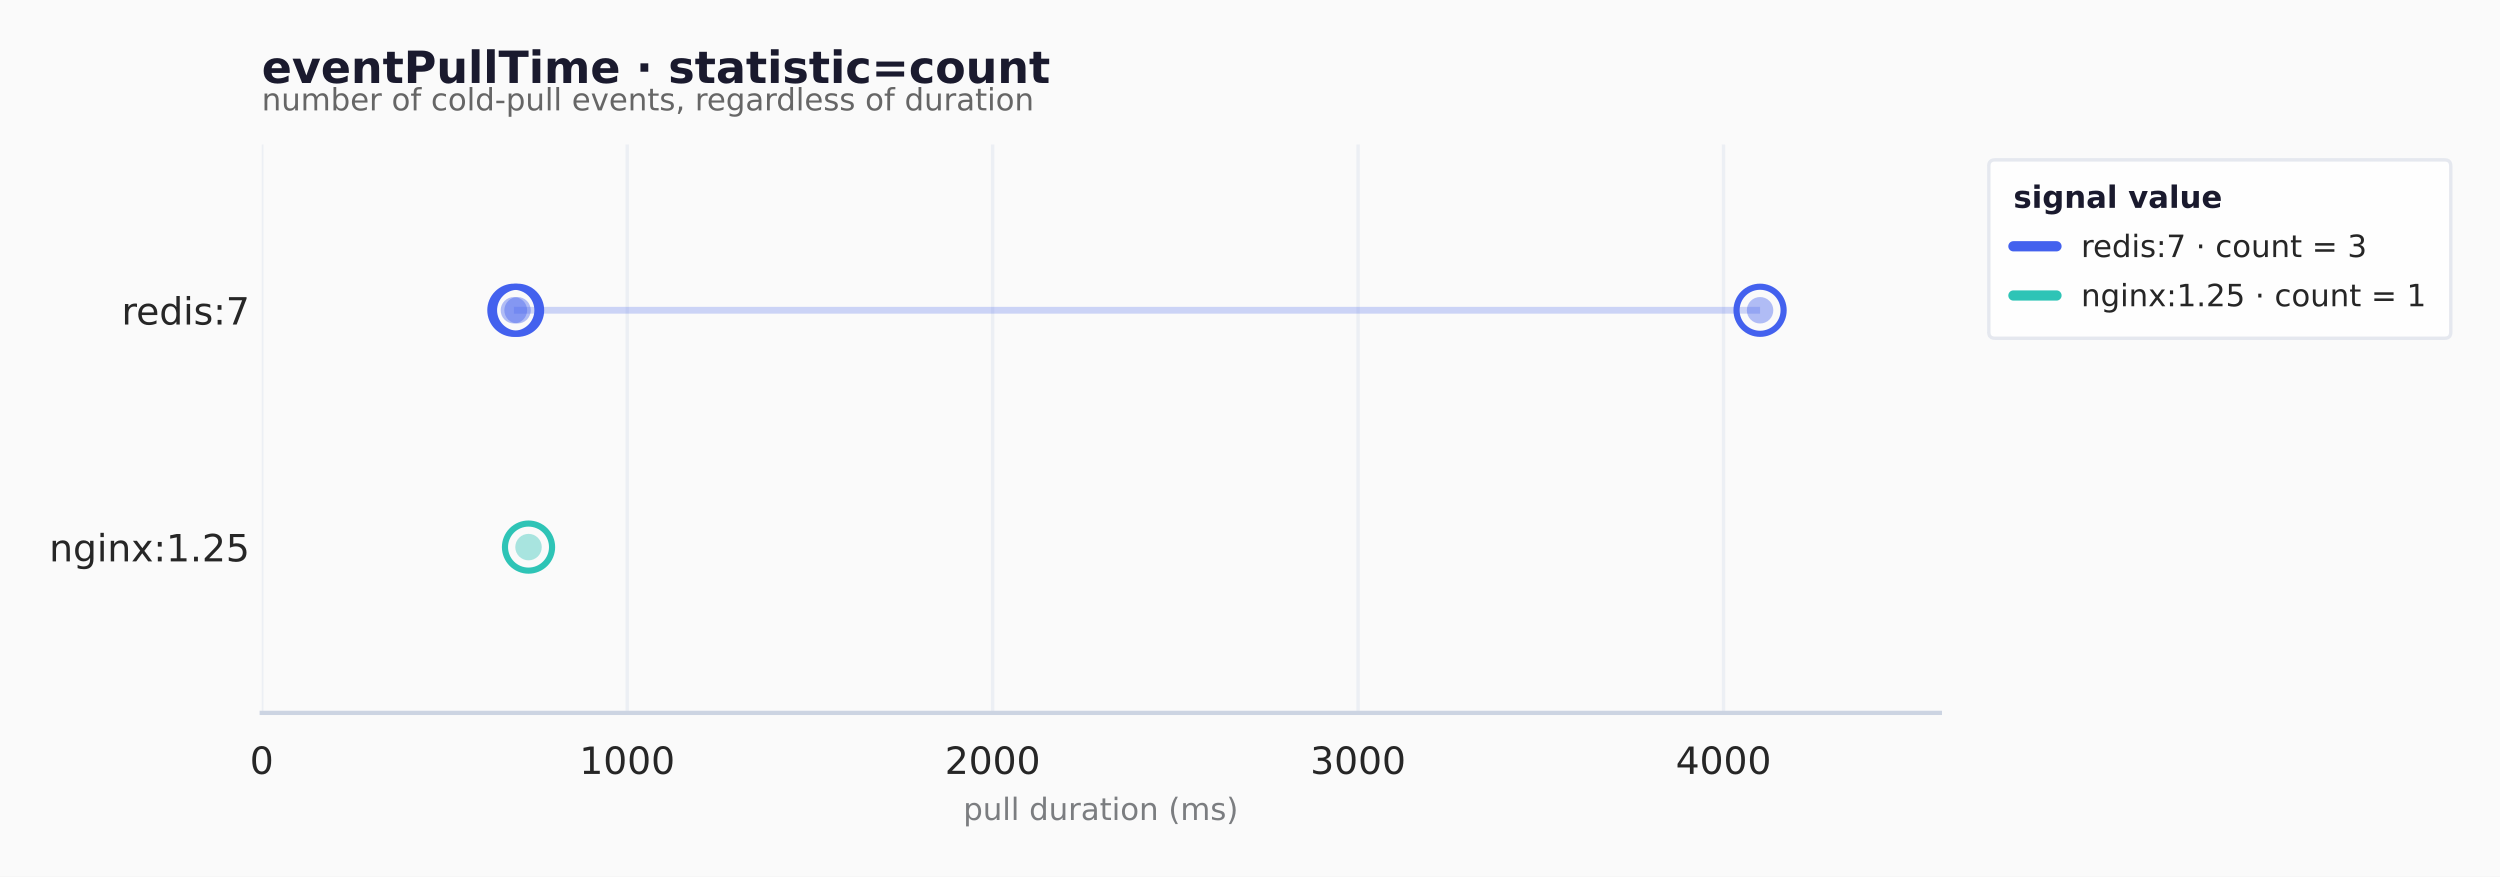
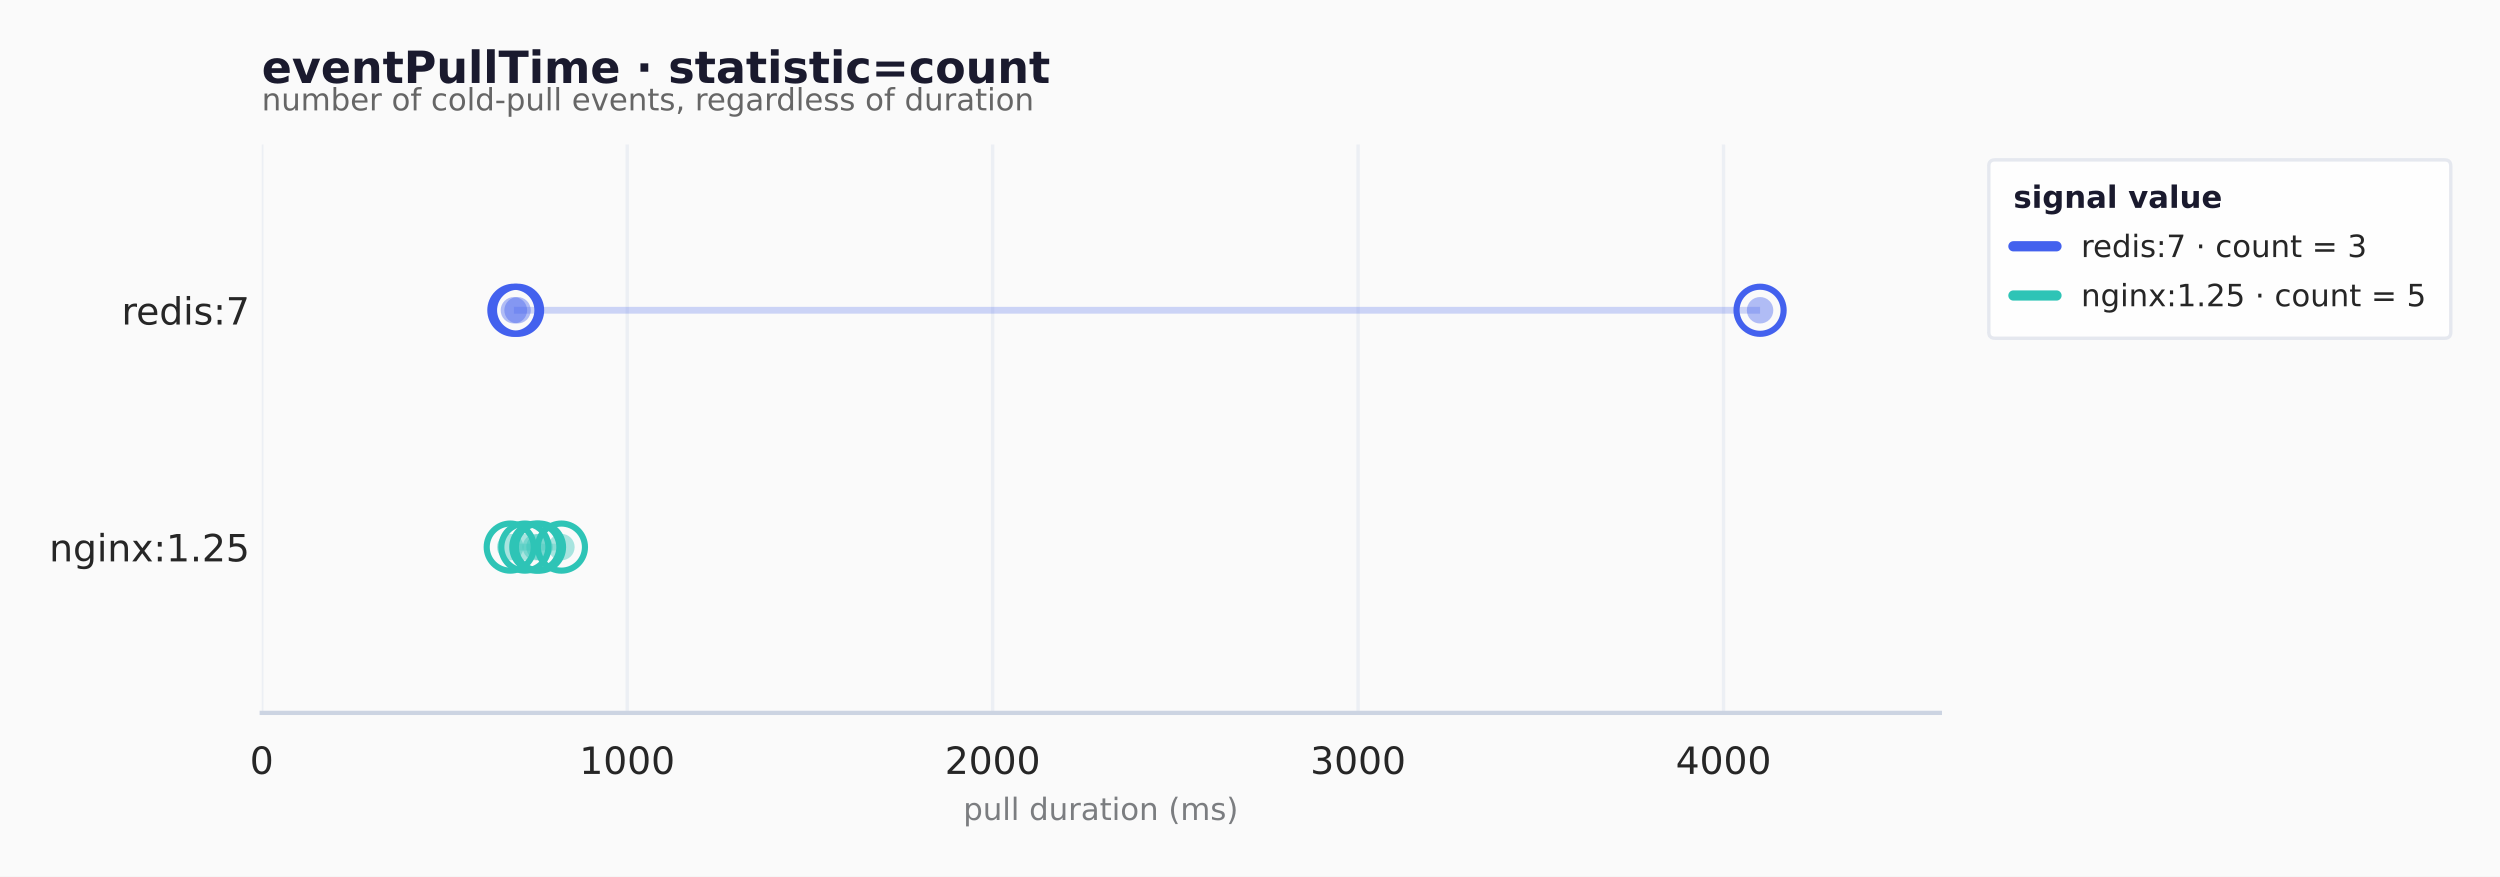
<svg xmlns="http://www.w3.org/2000/svg" xmlns:xlink="http://www.w3.org/1999/xlink" width="731.531pt" height="256.499pt" viewBox="0 0 731.531 256.499" version="1.1">
  <defs>
    <style type="text/css">*{stroke-linejoin: round; stroke-linecap: butt}</style>
  </defs>
  <g id="figure_1">
    <g id="patch_1">
      <path d="M 0 256.499  L 731.531 256.499  L 731.531 0  L 0 0  z " style="fill: #fafafa" />
    </g>
    <g id="axes_1">
      <g id="patch_2">
        <path d="M 76.59 208.598  L 567.63 208.598  L 567.63 42.278  L 76.59 42.278  z " style="fill: #fafafa" />
      </g>
      <g id="matplotlib.axis_1">
        <g id="xtick_1">
          <g id="line2d_1">
-             <path d="M 76.59 208.598  L 76.59 42.278  " clip-path="url(#pb38431680f)" style="fill: none; stroke: #eceff4; stroke-linecap: round" />
+             <path d="M 76.59 208.598  L 76.59 42.278  " clip-path="url(#pc11b0ccd1b)" style="fill: none; stroke: #eceff4; stroke-linecap: round" />
          </g>
          <g id="text_1">
            <g style="fill: #262626" transform="translate(73.09078 226.4554) scale(0.11 -0.11)">
              <defs>
                <path id="DejaVuSans-13" d="M 2034 4250  Q 1547 4250 1301 3770  Q 1056 3291 1056 2328  Q 1056 1369 1301 889  Q 1547 409 2034 409  Q 2525 409 2770 889  Q 3016 1369 3016 2328  Q 3016 3291 2770 3770  Q 2525 4250 2034 4250  z M 2034 4750  Q 2819 4750 3233 4129  Q 3647 3509 3647 2328  Q 3647 1150 3233 529  Q 2819 -91 2034 -91  Q 1250 -91 836 529  Q 422 1150 422 2328  Q 422 3509 836 4129  Q 1250 4750 2034 4750  z " transform="scale(0.015625)" />
              </defs>
              <use xlink:href="#DejaVuSans-13" />
            </g>
          </g>
        </g>
        <g id="xtick_2">
          <g id="line2d_2">
-             <path d="M 183.524 208.598  L 183.524 42.278  " clip-path="url(#pb38431680f)" style="fill: none; stroke: #eceff4; stroke-linecap: round" />
+             <path d="M 183.524 208.598  L 183.524 42.278  " clip-path="url(#pc11b0ccd1b)" style="fill: none; stroke: #eceff4; stroke-linecap: round" />
          </g>
          <g id="text_2">
            <g style="fill: #262626" transform="translate(169.5265 226.4554) scale(0.11 -0.11)">
              <defs>
                <path id="DejaVuSans-14" d="M 794 531  L 1825 531  L 1825 4091  L 703 3866  L 703 4441  L 1819 4666  L 2450 4666  L 2450 531  L 3481 531  L 3481 0  L 794 0  L 794 531  z " transform="scale(0.015625)" />
              </defs>
              <use xlink:href="#DejaVuSans-14" />
              <use xlink:href="#DejaVuSans-13" transform="translate(63.625 0)" />
              <use xlink:href="#DejaVuSans-13" transform="translate(127.25 0)" />
              <use xlink:href="#DejaVuSans-13" transform="translate(190.875 0)" />
            </g>
          </g>
        </g>
        <g id="xtick_3">
          <g id="line2d_3">
-             <path d="M 290.458 208.598  L 290.458 42.278  " clip-path="url(#pb38431680f)" style="fill: none; stroke: #eceff4; stroke-linecap: round" />
+             <path d="M 290.458 208.598  L 290.458 42.278  " clip-path="url(#pc11b0ccd1b)" style="fill: none; stroke: #eceff4; stroke-linecap: round" />
          </g>
          <g id="text_3">
            <g style="fill: #262626" transform="translate(276.4603 226.4554) scale(0.11 -0.11)">
              <defs>
                <path id="DejaVuSans-15" d="M 1228 531  L 3431 531  L 3431 0  L 469 0  L 469 531  Q 828 903 1448 1529  Q 2069 2156 2228 2338  Q 2531 2678 2651 2914  Q 2772 3150 2772 3378  Q 2772 3750 2511 3984  Q 2250 4219 1831 4219  Q 1534 4219 1204 4116  Q 875 4013 500 3803  L 500 4441  Q 881 4594 1212 4672  Q 1544 4750 1819 4750  Q 2544 4750 2975 4387  Q 3406 4025 3406 3419  Q 3406 3131 3298 2873  Q 3191 2616 2906 2266  Q 2828 2175 2409 1742  Q 1991 1309 1228 531  z " transform="scale(0.015625)" />
              </defs>
              <use xlink:href="#DejaVuSans-15" />
              <use xlink:href="#DejaVuSans-13" transform="translate(63.625 0)" />
              <use xlink:href="#DejaVuSans-13" transform="translate(127.25 0)" />
              <use xlink:href="#DejaVuSans-13" transform="translate(190.875 0)" />
            </g>
          </g>
        </g>
        <g id="xtick_4">
          <g id="line2d_4">
-             <path d="M 397.392 208.598  L 397.392 42.278  " clip-path="url(#pb38431680f)" style="fill: none; stroke: #eceff4; stroke-linecap: round" />
+             <path d="M 397.392 208.598  L 397.392 42.278  " clip-path="url(#pc11b0ccd1b)" style="fill: none; stroke: #eceff4; stroke-linecap: round" />
          </g>
          <g id="text_4">
            <g style="fill: #262626" transform="translate(383.394 226.4554) scale(0.11 -0.11)">
              <defs>
                <path id="DejaVuSans-16" d="M 2597 2516  Q 3050 2419 3304 2112  Q 3559 1806 3559 1356  Q 3559 666 3084 287  Q 2609 -91 1734 -91  Q 1441 -91 1130 -33  Q 819 25 488 141  L 488 750  Q 750 597 1062 519  Q 1375 441 1716 441  Q 2309 441 2620 675  Q 2931 909 2931 1356  Q 2931 1769 2642 2001  Q 2353 2234 1838 2234  L 1294 2234  L 1294 2753  L 1863 2753  Q 2328 2753 2575 2939  Q 2822 3125 2822 3475  Q 2822 3834 2567 4026  Q 2313 4219 1838 4219  Q 1578 4219 1281 4162  Q 984 4106 628 3988  L 628 4550  Q 988 4650 1302 4700  Q 1616 4750 1894 4750  Q 2613 4750 3031 4423  Q 3450 4097 3450 3541  Q 3450 3153 3228 2886  Q 3006 2619 2597 2516  z " transform="scale(0.015625)" />
              </defs>
              <use xlink:href="#DejaVuSans-16" />
              <use xlink:href="#DejaVuSans-13" transform="translate(63.625 0)" />
              <use xlink:href="#DejaVuSans-13" transform="translate(127.25 0)" />
              <use xlink:href="#DejaVuSans-13" transform="translate(190.875 0)" />
            </g>
          </g>
        </g>
        <g id="xtick_5">
          <g id="line2d_5">
-             <path d="M 504.325 208.598  L 504.325 42.278  " clip-path="url(#pb38431680f)" style="fill: none; stroke: #eceff4; stroke-linecap: round" />
+             <path d="M 504.325 208.598  L 504.325 42.278  " clip-path="url(#pc11b0ccd1b)" style="fill: none; stroke: #eceff4; stroke-linecap: round" />
          </g>
          <g id="text_5">
            <g style="fill: #262626" transform="translate(490.3278 226.4554) scale(0.11 -0.11)">
              <defs>
                <path id="DejaVuSans-17" d="M 2419 4116  L 825 1625  L 2419 1625  L 2419 4116  z M 2253 4666  L 3047 4666  L 3047 1625  L 3713 1625  L 3713 1100  L 3047 1100  L 3047 0  L 2419 0  L 2419 1100  L 313 1100  L 313 1709  L 2253 4666  z " transform="scale(0.015625)" />
              </defs>
              <use xlink:href="#DejaVuSans-17" />
              <use xlink:href="#DejaVuSans-13" transform="translate(63.625 0)" />
              <use xlink:href="#DejaVuSans-13" transform="translate(127.25 0)" />
              <use xlink:href="#DejaVuSans-13" transform="translate(190.875 0)" />
            </g>
          </g>
        </g>
        <g id="text_6">
          <g style="fill: #7b7d80" transform="translate(281.8661 239.9366) scale(0.09 -0.09)">
            <defs>
              <path id="DejaVuSans-53" d="M 1159 525  L 1159 -1331  L 581 -1331  L 581 3500  L 1159 3500  L 1159 2969  Q 1341 3281 1617 3432  Q 1894 3584 2278 3584  Q 2916 3584 3314 3078  Q 3713 2572 3713 1747  Q 3713 922 3314 415  Q 2916 -91 2278 -91  Q 1894 -91 1617 61  Q 1341 213 1159 525  z M 3116 1747  Q 3116 2381 2855 2742  Q 2594 3103 2138 3103  Q 1681 3103 1420 2742  Q 1159 2381 1159 1747  Q 1159 1113 1420 752  Q 1681 391 2138 391  Q 2594 391 2855 752  Q 3116 1113 3116 1747  z " transform="scale(0.015625)" />
              <path id="DejaVuSans-58" d="M 544 1381  L 544 3500  L 1119 3500  L 1119 1403  Q 1119 906 1312 657  Q 1506 409 1894 409  Q 2359 409 2629 706  Q 2900 1003 2900 1516  L 2900 3500  L 3475 3500  L 3475 0  L 2900 0  L 2900 538  Q 2691 219 2414 64  Q 2138 -91 1772 -91  Q 1169 -91 856 284  Q 544 659 544 1381  z M 1991 3584  L 1991 3584  z " transform="scale(0.015625)" />
              <path id="DejaVuSans-4f" d="M 603 4863  L 1178 4863  L 1178 0  L 603 0  L 603 4863  z " transform="scale(0.015625)" />
              <path id="DejaVuSans-3" transform="scale(0.015625)" />
              <path id="DejaVuSans-47" d="M 2906 2969  L 2906 4863  L 3481 4863  L 3481 0  L 2906 0  L 2906 525  Q 2725 213 2448 61  Q 2172 -91 1784 -91  Q 1150 -91 751 415  Q 353 922 353 1747  Q 353 2572 751 3078  Q 1150 3584 1784 3584  Q 2172 3584 2448 3432  Q 2725 3281 2906 2969  z M 947 1747  Q 947 1113 1208 752  Q 1469 391 1925 391  Q 2381 391 2643 752  Q 2906 1113 2906 1747  Q 2906 2381 2643 2742  Q 2381 3103 1925 3103  Q 1469 3103 1208 2742  Q 947 2381 947 1747  z " transform="scale(0.015625)" />
              <path id="DejaVuSans-55" d="M 2631 2963  Q 2534 3019 2420 3045  Q 2306 3072 2169 3072  Q 1681 3072 1420 2755  Q 1159 2438 1159 1844  L 1159 0  L 581 0  L 581 3500  L 1159 3500  L 1159 2956  Q 1341 3275 1631 3429  Q 1922 3584 2338 3584  Q 2397 3584 2469 3576  Q 2541 3569 2628 3553  L 2631 2963  z " transform="scale(0.015625)" />
              <path id="DejaVuSans-44" d="M 2194 1759  Q 1497 1759 1228 1600  Q 959 1441 959 1056  Q 959 750 1161 570  Q 1363 391 1709 391  Q 2188 391 2477 730  Q 2766 1069 2766 1631  L 2766 1759  L 2194 1759  z M 3341 1997  L 3341 0  L 2766 0  L 2766 531  Q 2569 213 2275 61  Q 1981 -91 1556 -91  Q 1019 -91 701 211  Q 384 513 384 1019  Q 384 1609 779 1909  Q 1175 2209 1959 2209  L 2766 2209  L 2766 2266  Q 2766 2663 2505 2880  Q 2244 3097 1772 3097  Q 1472 3097 1187 3025  Q 903 2953 641 2809  L 641 3341  Q 956 3463 1253 3523  Q 1550 3584 1831 3584  Q 2591 3584 2966 3190  Q 3341 2797 3341 1997  z " transform="scale(0.015625)" />
              <path id="DejaVuSans-57" d="M 1172 4494  L 1172 3500  L 2356 3500  L 2356 3053  L 1172 3053  L 1172 1153  Q 1172 725 1289 603  Q 1406 481 1766 481  L 2356 481  L 2356 0  L 1766 0  Q 1100 0 847 248  Q 594 497 594 1153  L 594 3053  L 172 3053  L 172 3500  L 594 3500  L 594 4494  L 1172 4494  z " transform="scale(0.015625)" />
              <path id="DejaVuSans-4c" d="M 603 3500  L 1178 3500  L 1178 0  L 603 0  L 603 3500  z M 603 4863  L 1178 4863  L 1178 4134  L 603 4134  L 603 4863  z " transform="scale(0.015625)" />
              <path id="DejaVuSans-52" d="M 1959 3097  Q 1497 3097 1228 2736  Q 959 2375 959 1747  Q 959 1119 1226 758  Q 1494 397 1959 397  Q 2419 397 2687 759  Q 2956 1122 2956 1747  Q 2956 2369 2687 2733  Q 2419 3097 1959 3097  z M 1959 3584  Q 2709 3584 3137 3096  Q 3566 2609 3566 1747  Q 3566 888 3137 398  Q 2709 -91 1959 -91  Q 1206 -91 779 398  Q 353 888 353 1747  Q 353 2609 779 3096  Q 1206 3584 1959 3584  z " transform="scale(0.015625)" />
              <path id="DejaVuSans-51" d="M 3513 2113  L 3513 0  L 2938 0  L 2938 2094  Q 2938 2591 2744 2837  Q 2550 3084 2163 3084  Q 1697 3084 1428 2787  Q 1159 2491 1159 1978  L 1159 0  L 581 0  L 581 3500  L 1159 3500  L 1159 2956  Q 1366 3272 1645 3428  Q 1925 3584 2291 3584  Q 2894 3584 3203 3211  Q 3513 2838 3513 2113  z " transform="scale(0.015625)" />
              <path id="DejaVuSans-b" d="M 1984 4856  Q 1566 4138 1362 3434  Q 1159 2731 1159 2009  Q 1159 1288 1364 580  Q 1569 -128 1984 -844  L 1484 -844  Q 1016 -109 783 600  Q 550 1309 550 2009  Q 550 2706 781 3412  Q 1013 4119 1484 4856  L 1984 4856  z " transform="scale(0.015625)" />
              <path id="DejaVuSans-50" d="M 3328 2828  Q 3544 3216 3844 3400  Q 4144 3584 4550 3584  Q 5097 3584 5394 3201  Q 5691 2819 5691 2113  L 5691 0  L 5113 0  L 5113 2094  Q 5113 2597 4934 2840  Q 4756 3084 4391 3084  Q 3944 3084 3684 2787  Q 3425 2491 3425 1978  L 3425 0  L 2847 0  L 2847 2094  Q 2847 2600 2669 2842  Q 2491 3084 2119 3084  Q 1678 3084 1418 2786  Q 1159 2488 1159 1978  L 1159 0  L 581 0  L 581 3500  L 1159 3500  L 1159 2956  Q 1356 3278 1631 3431  Q 1906 3584 2284 3584  Q 2666 3584 2933 3390  Q 3200 3197 3328 2828  z " transform="scale(0.015625)" />
              <path id="DejaVuSans-56" d="M 2834 3397  L 2834 2853  Q 2591 2978 2328 3040  Q 2066 3103 1784 3103  Q 1356 3103 1142 2972  Q 928 2841 928 2578  Q 928 2378 1081 2264  Q 1234 2150 1697 2047  L 1894 2003  Q 2506 1872 2764 1633  Q 3022 1394 3022 966  Q 3022 478 2636 193  Q 2250 -91 1575 -91  Q 1294 -91 989 -36  Q 684 19 347 128  L 347 722  Q 666 556 975 473  Q 1284 391 1588 391  Q 1994 391 2212 530  Q 2431 669 2431 922  Q 2431 1156 2273 1281  Q 2116 1406 1581 1522  L 1381 1569  Q 847 1681 609 1914  Q 372 2147 372 2553  Q 372 3047 722 3315  Q 1072 3584 1716 3584  Q 2034 3584 2315 3537  Q 2597 3491 2834 3397  z " transform="scale(0.015625)" />
              <path id="DejaVuSans-c" d="M 513 4856  L 1013 4856  Q 1481 4119 1714 3412  Q 1947 2706 1947 2009  Q 1947 1309 1714 600  Q 1481 -109 1013 -844  L 513 -844  Q 928 -128 1133 580  Q 1338 1288 1338 2009  Q 1338 2731 1133 3434  Q 928 4138 513 4856  z " transform="scale(0.015625)" />
            </defs>
            <use xlink:href="#DejaVuSans-53" />
            <use xlink:href="#DejaVuSans-58" transform="translate(63.48438 0)" />
            <use xlink:href="#DejaVuSans-4f" transform="translate(126.8594 0)" />
            <use xlink:href="#DejaVuSans-4f" transform="translate(154.6406 0)" />
            <use xlink:href="#DejaVuSans-3" transform="translate(182.4219 0)" />
            <use xlink:href="#DejaVuSans-47" transform="translate(214.2031 0)" />
            <use xlink:href="#DejaVuSans-58" transform="translate(277.6875 0)" />
            <use xlink:href="#DejaVuSans-55" transform="translate(341.0625 0)" />
            <use xlink:href="#DejaVuSans-44" transform="translate(382.1719 0)" />
            <use xlink:href="#DejaVuSans-57" transform="translate(443.4531 0)" />
            <use xlink:href="#DejaVuSans-4c" transform="translate(482.6562 0)" />
            <use xlink:href="#DejaVuSans-52" transform="translate(510.4375 0)" />
            <use xlink:href="#DejaVuSans-51" transform="translate(571.625 0)" />
            <use xlink:href="#DejaVuSans-3" transform="translate(635 0)" />
            <use xlink:href="#DejaVuSans-b" transform="translate(666.7812 0)" />
            <use xlink:href="#DejaVuSans-50" transform="translate(705.7969 0)" />
            <use xlink:href="#DejaVuSans-56" transform="translate(803.2031 0)" />
            <use xlink:href="#DejaVuSans-c" transform="translate(855.2969 0)" />
          </g>
        </g>
      </g>
      <g id="matplotlib.axis_2">
        <g id="ytick_1">
          <g id="text_7">
            <g style="fill: #262626" transform="translate(35.56813 94.96711) scale(0.11 -0.11)">
              <defs>
                <path id="DejaVuSans-48" d="M 3597 1894  L 3597 1613  L 953 1613  Q 991 1019 1311 708  Q 1631 397 2203 397  Q 2534 397 2845 478  Q 3156 559 3463 722  L 3463 178  Q 3153 47 2828 -22  Q 2503 -91 2169 -91  Q 1331 -91 842 396  Q 353 884 353 1716  Q 353 2575 817 3079  Q 1281 3584 2069 3584  Q 2775 3584 3186 3129  Q 3597 2675 3597 1894  z M 3022 2063  Q 3016 2534 2758 2815  Q 2500 3097 2075 3097  Q 1594 3097 1305 2825  Q 1016 2553 972 2059  L 3022 2063  z " transform="scale(0.015625)" />
                <path id="DejaVuSans-1d" d="M 750 794  L 1409 794  L 1409 0  L 750 0  L 750 794  z M 750 3309  L 1409 3309  L 1409 2516  L 750 2516  L 750 3309  z " transform="scale(0.015625)" />
                <path id="DejaVuSans-1a" d="M 525 4666  L 3525 4666  L 3525 4397  L 1831 0  L 1172 0  L 2766 4134  L 525 4134  L 525 4666  z " transform="scale(0.015625)" />
              </defs>
              <use xlink:href="#DejaVuSans-55" />
              <use xlink:href="#DejaVuSans-48" transform="translate(38.90625 0)" />
              <use xlink:href="#DejaVuSans-47" transform="translate(100.4375 0)" />
              <use xlink:href="#DejaVuSans-4c" transform="translate(163.9219 0)" />
              <use xlink:href="#DejaVuSans-56" transform="translate(191.7031 0)" />
              <use xlink:href="#DejaVuSans-1d" transform="translate(243.7969 0)" />
              <use xlink:href="#DejaVuSans-1a" transform="translate(277.4844 0)" />
            </g>
          </g>
        </g>
        <g id="ytick_2">
          <g id="text_8">
            <g style="fill: #262626" transform="translate(14.4 164.2671) scale(0.11 -0.11)">
              <defs>
                <path id="DejaVuSans-4a" d="M 2906 1791  Q 2906 2416 2648 2759  Q 2391 3103 1925 3103  Q 1463 3103 1205 2759  Q 947 2416 947 1791  Q 947 1169 1205 825  Q 1463 481 1925 481  Q 2391 481 2648 825  Q 2906 1169 2906 1791  z M 3481 434  Q 3481 -459 3084 -895  Q 2688 -1331 1869 -1331  Q 1566 -1331 1297 -1286  Q 1028 -1241 775 -1147  L 775 -588  Q 1028 -725 1275 -790  Q 1522 -856 1778 -856  Q 2344 -856 2625 -561  Q 2906 -266 2906 331  L 2906 616  Q 2728 306 2450 153  Q 2172 0 1784 0  Q 1141 0 747 490  Q 353 981 353 1791  Q 353 2603 747 3093  Q 1141 3584 1784 3584  Q 2172 3584 2450 3431  Q 2728 3278 2906 2969  L 2906 3500  L 3481 3500  L 3481 434  z " transform="scale(0.015625)" />
                <path id="DejaVuSans-5b" d="M 3513 3500  L 2247 1797  L 3578 0  L 2900 0  L 1881 1375  L 863 0  L 184 0  L 1544 1831  L 300 3500  L 978 3500  L 1906 2253  L 2834 3500  L 3513 3500  z " transform="scale(0.015625)" />
                <path id="DejaVuSans-11" d="M 684 794  L 1344 794  L 1344 0  L 684 0  L 684 794  z " transform="scale(0.015625)" />
                <path id="DejaVuSans-18" d="M 691 4666  L 3169 4666  L 3169 4134  L 1269 4134  L 1269 2991  Q 1406 3038 1543 3061  Q 1681 3084 1819 3084  Q 2600 3084 3056 2656  Q 3513 2228 3513 1497  Q 3513 744 3044 326  Q 2575 -91 1722 -91  Q 1428 -91 1123 -41  Q 819 9 494 109  L 494 744  Q 775 591 1075 516  Q 1375 441 1709 441  Q 2250 441 2565 725  Q 2881 1009 2881 1497  Q 2881 1984 2565 2268  Q 2250 2553 1709 2553  Q 1456 2553 1204 2497  Q 953 2441 691 2322  L 691 4666  z " transform="scale(0.015625)" />
              </defs>
              <use xlink:href="#DejaVuSans-51" />
              <use xlink:href="#DejaVuSans-4a" transform="translate(63.375 0)" />
              <use xlink:href="#DejaVuSans-4c" transform="translate(126.8594 0)" />
              <use xlink:href="#DejaVuSans-51" transform="translate(154.6406 0)" />
              <use xlink:href="#DejaVuSans-5b" transform="translate(218.0156 0)" />
              <use xlink:href="#DejaVuSans-1d" transform="translate(277.2031 0)" />
              <use xlink:href="#DejaVuSans-14" transform="translate(310.8906 0)" />
              <use xlink:href="#DejaVuSans-11" transform="translate(374.5156 0)" />
              <use xlink:href="#DejaVuSans-15" transform="translate(406.2969 0)" />
              <use xlink:href="#DejaVuSans-18" transform="translate(469.9219 0)" />
            </g>
          </g>
        </g>
      </g>
      <g id="LineCollection_1">
-         <path d="M 150.374 90.788  L 515.019 90.788  " clip-path="url(#pb38431680f)" style="fill: none; stroke: #4361ee; stroke-opacity: 0.25; stroke-width: 2" />
+         <path d="M 150.374 90.788  L 515.019 90.788  " clip-path="url(#pc11b0ccd1b)" style="fill: none; stroke: #4361ee; stroke-opacity: 0.25; stroke-width: 2" />
+       </g>
+       <g id="LineCollection_2">
+         <path d="M 149.305 160.088  L 164.276 160.088  " clip-path="url(#pc11b0ccd1b)" style="fill: none; stroke: #2ec4b6; stroke-opacity: 0.25; stroke-width: 2" />
      </g>
      <g id="patch_3">
        <path d="M 76.59 208.598  L 567.63 208.598  " style="fill: none; stroke: #ccd4e2; stroke-width: 1.25; stroke-linejoin: miter; stroke-linecap: square" />
      </g>
      <g id="text_9">
        <g style="fill: #666666" transform="translate(76.59016 32.29877) scale(0.09 -0.09)">
          <defs>
            <path id="DejaVuSans-45" d="M 3116 1747  Q 3116 2381 2855 2742  Q 2594 3103 2138 3103  Q 1681 3103 1420 2742  Q 1159 2381 1159 1747  Q 1159 1113 1420 752  Q 1681 391 2138 391  Q 2594 391 2855 752  Q 3116 1113 3116 1747  z M 1159 2969  Q 1341 3281 1617 3432  Q 1894 3584 2278 3584  Q 2916 3584 3314 3078  Q 3713 2572 3713 1747  Q 3713 922 3314 415  Q 2916 -91 2278 -91  Q 1894 -91 1617 61  Q 1341 213 1159 525  L 1159 0  L 581 0  L 581 4863  L 1159 4863  L 1159 2969  z " transform="scale(0.015625)" />
            <path id="DejaVuSans-49" d="M 2375 4863  L 2375 4384  L 1825 4384  Q 1516 4384 1395 4259  Q 1275 4134 1275 3809  L 1275 3500  L 2222 3500  L 2222 3053  L 1275 3053  L 1275 0  L 697 0  L 697 3053  L 147 3053  L 147 3500  L 697 3500  L 697 3744  Q 697 4328 969 4595  Q 1241 4863 1831 4863  L 2375 4863  z " transform="scale(0.015625)" />
            <path id="DejaVuSans-46" d="M 3122 3366  L 3122 2828  Q 2878 2963 2633 3030  Q 2388 3097 2138 3097  Q 1578 3097 1268 2742  Q 959 2388 959 1747  Q 959 1106 1268 751  Q 1578 397 2138 397  Q 2388 397 2633 464  Q 2878 531 3122 666  L 3122 134  Q 2881 22 2623 -34  Q 2366 -91 2075 -91  Q 1284 -91 818 406  Q 353 903 353 1747  Q 353 2603 823 3093  Q 1294 3584 2113 3584  Q 2378 3584 2631 3529  Q 2884 3475 3122 3366  z " transform="scale(0.015625)" />
            <path id="DejaVuSans-10" d="M 313 2009  L 1997 2009  L 1997 1497  L 313 1497  L 313 2009  z " transform="scale(0.015625)" />
            <path id="DejaVuSans-59" d="M 191 3500  L 800 3500  L 1894 563  L 2988 3500  L 3597 3500  L 2284 0  L 1503 0  L 191 3500  z " transform="scale(0.015625)" />
            <path id="DejaVuSans-f" d="M 750 794  L 1409 794  L 1409 256  L 897 -744  L 494 -744  L 750 256  L 750 794  z " transform="scale(0.015625)" />
          </defs>
          <use xlink:href="#DejaVuSans-51" />
          <use xlink:href="#DejaVuSans-58" transform="translate(63.375 0)" />
          <use xlink:href="#DejaVuSans-50" transform="translate(126.75 0)" />
          <use xlink:href="#DejaVuSans-45" transform="translate(224.1562 0)" />
          <use xlink:href="#DejaVuSans-48" transform="translate(287.6406 0)" />
          <use xlink:href="#DejaVuSans-55" transform="translate(349.1719 0)" />
          <use xlink:href="#DejaVuSans-3" transform="translate(390.2812 0)" />
          <use xlink:href="#DejaVuSans-52" transform="translate(422.0625 0)" />
          <use xlink:href="#DejaVuSans-49" transform="translate(483.25 0)" />
          <use xlink:href="#DejaVuSans-3" transform="translate(518.4531 0)" />
          <use xlink:href="#DejaVuSans-46" transform="translate(550.2344 0)" />
          <use xlink:href="#DejaVuSans-52" transform="translate(605.2188 0)" />
          <use xlink:href="#DejaVuSans-4f" transform="translate(666.4062 0)" />
          <use xlink:href="#DejaVuSans-47" transform="translate(694.1875 0)" />
          <use xlink:href="#DejaVuSans-10" transform="translate(757.6719 0)" />
          <use xlink:href="#DejaVuSans-53" transform="translate(793.75 0)" />
          <use xlink:href="#DejaVuSans-58" transform="translate(857.2344 0)" />
          <use xlink:href="#DejaVuSans-4f" transform="translate(920.6094 0)" />
          <use xlink:href="#DejaVuSans-4f" transform="translate(948.3906 0)" />
          <use xlink:href="#DejaVuSans-3" transform="translate(976.1719 0)" />
          <use xlink:href="#DejaVuSans-48" transform="translate(1007.953 0)" />
          <use xlink:href="#DejaVuSans-59" transform="translate(1069.484 0)" />
          <use xlink:href="#DejaVuSans-48" transform="translate(1128.672 0)" />
          <use xlink:href="#DejaVuSans-51" transform="translate(1190.203 0)" />
          <use xlink:href="#DejaVuSans-57" transform="translate(1253.578 0)" />
          <use xlink:href="#DejaVuSans-56" transform="translate(1292.781 0)" />
          <use xlink:href="#DejaVuSans-f" transform="translate(1344.875 0)" />
          <use xlink:href="#DejaVuSans-3" transform="translate(1376.656 0)" />
          <use xlink:href="#DejaVuSans-55" transform="translate(1408.438 0)" />
          <use xlink:href="#DejaVuSans-48" transform="translate(1447.344 0)" />
          <use xlink:href="#DejaVuSans-4a" transform="translate(1508.875 0)" />
          <use xlink:href="#DejaVuSans-44" transform="translate(1572.359 0)" />
          <use xlink:href="#DejaVuSans-55" transform="translate(1633.641 0)" />
          <use xlink:href="#DejaVuSans-47" transform="translate(1673 0)" />
          <use xlink:href="#DejaVuSans-4f" transform="translate(1736.484 0)" />
          <use xlink:href="#DejaVuSans-48" transform="translate(1764.266 0)" />
          <use xlink:href="#DejaVuSans-56" transform="translate(1825.797 0)" />
          <use xlink:href="#DejaVuSans-56" transform="translate(1877.891 0)" />
          <use xlink:href="#DejaVuSans-3" transform="translate(1929.984 0)" />
          <use xlink:href="#DejaVuSans-52" transform="translate(1961.766 0)" />
          <use xlink:href="#DejaVuSans-49" transform="translate(2022.953 0)" />
          <use xlink:href="#DejaVuSans-3" transform="translate(2058.156 0)" />
          <use xlink:href="#DejaVuSans-47" transform="translate(2089.938 0)" />
          <use xlink:href="#DejaVuSans-58" transform="translate(2153.422 0)" />
          <use xlink:href="#DejaVuSans-55" transform="translate(2216.797 0)" />
          <use xlink:href="#DejaVuSans-44" transform="translate(2257.906 0)" />
          <use xlink:href="#DejaVuSans-57" transform="translate(2319.188 0)" />
          <use xlink:href="#DejaVuSans-4c" transform="translate(2358.391 0)" />
          <use xlink:href="#DejaVuSans-52" transform="translate(2386.172 0)" />
          <use xlink:href="#DejaVuSans-51" transform="translate(2447.359 0)" />
        </g>
      </g>
      <g id="PathCollection_1">
        <defs>
-           <path id="C0_0_624bc0ad24" d="M 0 3.873  C 1.027 3.873 2.012 3.465 2.739 2.739  C 3.465 2.012 3.873 1.027 3.873 -0  C 3.873 -1.027 3.465 -2.012 2.739 -2.739  C 2.012 -3.465 1.027 -3.873 0 -3.873  C -1.027 -3.873 -2.012 -3.465 -2.739 -2.739  C -3.465 -2.012 -3.873 -1.027 -3.873 0  C -3.873 1.027 -3.465 2.012 -2.739 2.739  C -2.012 3.465 -1.027 3.873 0 3.873  z " />
+           <path id="C0_0_5781d5a075" d="M 0 3.873  C 1.027 3.873 2.012 3.465 2.739 2.739  C 3.465 2.012 3.873 1.027 3.873 -0  C 3.873 -1.027 3.465 -2.012 2.739 -2.739  C 2.012 -3.465 1.027 -3.873 0 -3.873  C -1.027 -3.873 -2.012 -3.465 -2.739 -2.739  C -3.465 -2.012 -3.873 -1.027 -3.873 0  C -3.873 1.027 -3.465 2.012 -2.739 2.739  C -2.012 3.465 -1.027 3.873 0 3.873  z " />
        </defs>
-         <g clip-path="url(#pb38431680f)">
-           <use xlink:href="#C0_0_624bc0ad24" x="150.374" y="90.788" style="fill: #4361ee; fill-opacity: 0.4" />
-         </g>
-         <g clip-path="url(#pb38431680f)">
-           <use xlink:href="#C0_0_624bc0ad24" x="151.444" y="90.788" style="fill: #4361ee; fill-opacity: 0.4" />
-         </g>
-         <g clip-path="url(#pb38431680f)">
-           <use xlink:href="#C0_0_624bc0ad24" x="515.019" y="90.788" style="fill: #4361ee; fill-opacity: 0.4" />
+         <g clip-path="url(#pc11b0ccd1b)">
+           <use xlink:href="#C0_0_5781d5a075" x="150.374" y="90.788" style="fill: #4361ee; fill-opacity: 0.4" />
+         </g>
+         <g clip-path="url(#pc11b0ccd1b)">
+           <use xlink:href="#C0_0_5781d5a075" x="151.444" y="90.788" style="fill: #4361ee; fill-opacity: 0.4" />
+         </g>
+         <g clip-path="url(#pc11b0ccd1b)">
+           <use xlink:href="#C0_0_5781d5a075" x="515.019" y="90.788" style="fill: #4361ee; fill-opacity: 0.4" />
        </g>
      </g>
      <g id="PathCollection_2">
-         <path d="M 154.652 163.961  C 155.679 163.961 156.664 163.553 157.39 162.827  C 158.117 162.1 158.525 161.115 158.525 160.088  C 158.525 159.061 158.117 158.076 157.39 157.349  C 156.664 156.623 155.679 156.215 154.652 156.215  C 153.625 156.215 152.64 156.623 151.913 157.349  C 151.187 158.076 150.779 159.061 150.779 160.088  C 150.779 161.115 151.187 162.1 151.913 162.827  C 152.64 163.553 153.625 163.961 154.652 163.961  z " clip-path="url(#pb38431680f)" style="fill: #2ec4b6; fill-opacity: 0.4" />
+         <defs>
+           <path id="C1_0_be632f22f9" d="M 0 3.873  C 1.027 3.873 2.012 3.465 2.739 2.739  C 3.465 2.012 3.873 1.027 3.873 -0  C 3.873 -1.027 3.465 -2.012 2.739 -2.739  C 2.012 -3.465 1.027 -3.873 0 -3.873  C -1.027 -3.873 -2.012 -3.465 -2.739 -2.739  C -3.465 -2.012 -3.873 -1.027 -3.873 0  C -3.873 1.027 -3.465 2.012 -2.739 2.739  C -2.012 3.465 -1.027 3.873 0 3.873  z " />
+         </defs>
+         <g clip-path="url(#pc11b0ccd1b)">
+           <use xlink:href="#C1_0_be632f22f9" x="149.305" y="160.088" style="fill: #2ec4b6; fill-opacity: 0.4" />
+         </g>
+         <g clip-path="url(#pc11b0ccd1b)">
+           <use xlink:href="#C1_0_be632f22f9" x="153.582" y="160.088" style="fill: #2ec4b6; fill-opacity: 0.4" />
+         </g>
+         <g clip-path="url(#pc11b0ccd1b)">
+           <use xlink:href="#C1_0_be632f22f9" x="156.791" y="160.088" style="fill: #2ec4b6; fill-opacity: 0.4" />
+         </g>
+         <g clip-path="url(#pc11b0ccd1b)">
+           <use xlink:href="#C1_0_be632f22f9" x="157.86" y="160.088" style="fill: #2ec4b6; fill-opacity: 0.4" />
+         </g>
+         <g clip-path="url(#pc11b0ccd1b)">
+           <use xlink:href="#C1_0_be632f22f9" x="164.276" y="160.088" style="fill: #2ec4b6; fill-opacity: 0.4" />
+         </g>
      </g>
      <g id="text_10">
        <g style="fill: #1a1a2e" transform="translate(76.59016 24.27797) scale(0.13 -0.13)">
          <defs>
            <path id="DejaVuSans-Bold-48" d="M 4031 1759  L 4031 1441  L 1416 1441  Q 1456 1047 1700 850  Q 1944 653 2381 653  Q 2734 653 3104 758  Q 3475 863 3866 1075  L 3866 213  Q 3469 63 3072 -14  Q 2675 -91 2278 -91  Q 1328 -91 801 392  Q 275 875 275 1747  Q 275 2603 792 3093  Q 1309 3584 2216 3584  Q 3041 3584 3536 3087  Q 4031 2591 4031 1759  z M 2881 2131  Q 2881 2450 2695 2645  Q 2509 2841 2209 2841  Q 1884 2841 1681 2658  Q 1478 2475 1428 2131  L 2881 2131  z " transform="scale(0.015625)" />
            <path id="DejaVuSans-Bold-59" d="M 97 3500  L 1216 3500  L 2088 1081  L 2956 3500  L 4078 3500  L 2700 0  L 1472 0  L 97 3500  z " transform="scale(0.015625)" />
            <path id="DejaVuSans-Bold-51" d="M 4056 2131  L 4056 0  L 2931 0  L 2931 347  L 2931 1631  Q 2931 2084 2911 2256  Q 2891 2428 2841 2509  Q 2775 2619 2662 2680  Q 2550 2741 2406 2741  Q 2056 2741 1856 2470  Q 1656 2200 1656 1722  L 1656 0  L 538 0  L 538 3500  L 1656 3500  L 1656 2988  Q 1909 3294 2193 3439  Q 2478 3584 2822 3584  Q 3428 3584 3742 3212  Q 4056 2841 4056 2131  z " transform="scale(0.015625)" />
            <path id="DejaVuSans-Bold-57" d="M 1759 4494  L 1759 3500  L 2913 3500  L 2913 2700  L 1759 2700  L 1759 1216  Q 1759 972 1856 886  Q 1953 800 2241 800  L 2816 800  L 2816 0  L 1856 0  Q 1194 0 917 276  Q 641 553 641 1216  L 641 2700  L 84 2700  L 84 3500  L 641 3500  L 641 4494  L 1759 4494  z " transform="scale(0.015625)" />
            <path id="DejaVuSans-Bold-33" d="M 588 4666  L 2584 4666  Q 3475 4666 3951 4270  Q 4428 3875 4428 3144  Q 4428 2409 3951 2014  Q 3475 1619 2584 1619  L 1791 1619  L 1791 0  L 588 0  L 588 4666  z M 1791 3794  L 1791 2491  L 2456 2491  Q 2806 2491 2997 2661  Q 3188 2831 3188 3144  Q 3188 3456 2997 3625  Q 2806 3794 2456 3794  L 1791 3794  z " transform="scale(0.015625)" />
            <path id="DejaVuSans-Bold-58" d="M 500 1363  L 500 3500  L 1625 3500  L 1625 3150  Q 1625 2866 1622 2436  Q 1619 2006 1619 1863  Q 1619 1441 1641 1255  Q 1663 1069 1716 984  Q 1784 875 1895 815  Q 2006 756 2150 756  Q 2500 756 2700 1025  Q 2900 1294 2900 1772  L 2900 3500  L 4019 3500  L 4019 0  L 2900 0  L 2900 506  Q 2647 200 2364 54  Q 2081 -91 1741 -91  Q 1134 -91 817 281  Q 500 653 500 1363  z " transform="scale(0.015625)" />
            <path id="DejaVuSans-Bold-4f" d="M 538 4863  L 1656 4863  L 1656 0  L 538 0  L 538 4863  z " transform="scale(0.015625)" />
            <path id="DejaVuSans-Bold-37" d="M 31 4666  L 4331 4666  L 4331 3756  L 2784 3756  L 2784 0  L 1581 0  L 1581 3756  L 31 3756  L 31 4666  z " transform="scale(0.015625)" />
            <path id="DejaVuSans-Bold-4c" d="M 538 3500  L 1656 3500  L 1656 0  L 538 0  L 538 3500  z M 538 4863  L 1656 4863  L 1656 3950  L 538 3950  L 538 4863  z " transform="scale(0.015625)" />
            <path id="DejaVuSans-Bold-50" d="M 3781 2919  Q 3994 3244 4286 3414  Q 4578 3584 4928 3584  Q 5531 3584 5847 3212  Q 6163 2841 6163 2131  L 6163 0  L 5038 0  L 5038 1825  Q 5041 1866 5042 1909  Q 5044 1953 5044 2034  Q 5044 2406 4934 2573  Q 4825 2741 4581 2741  Q 4263 2741 4089 2478  Q 3916 2216 3909 1719  L 3909 0  L 2784 0  L 2784 1825  Q 2784 2406 2684 2573  Q 2584 2741 2328 2741  Q 2006 2741 1831 2477  Q 1656 2213 1656 1722  L 1656 0  L 531 0  L 531 3500  L 1656 3500  L 1656 2988  Q 1863 3284 2130 3434  Q 2397 3584 2719 3584  Q 3081 3584 3359 3409  Q 3638 3234 3781 2919  z " transform="scale(0.015625)" />
            <path id="DejaVuSans-Bold-3" transform="scale(0.015625)" />
            <path id="DejaVuSans-Bold-79" d="M 653 2828  L 1778 2828  L 1778 1619  L 653 1619  L 653 2828  z " transform="scale(0.015625)" />
            <path id="DejaVuSans-Bold-56" d="M 3272 3391  L 3272 2541  Q 2913 2691 2578 2766  Q 2244 2841 1947 2841  Q 1628 2841 1473 2761  Q 1319 2681 1319 2516  Q 1319 2381 1436 2309  Q 1553 2238 1856 2203  L 2053 2175  Q 2913 2066 3209 1816  Q 3506 1566 3506 1031  Q 3506 472 3093 190  Q 2681 -91 1863 -91  Q 1516 -91 1145 -36  Q 775 19 384 128  L 384 978  Q 719 816 1070 734  Q 1422 653 1784 653  Q 2113 653 2278 743  Q 2444 834 2444 1013  Q 2444 1163 2330 1236  Q 2216 1309 1875 1350  L 1678 1375  Q 931 1469 631 1722  Q 331 1975 331 2491  Q 331 3047 712 3315  Q 1094 3584 1881 3584  Q 2191 3584 2531 3537  Q 2872 3491 3272 3391  z " transform="scale(0.015625)" />
            <path id="DejaVuSans-Bold-44" d="M 2106 1575  Q 1756 1575 1579 1456  Q 1403 1338 1403 1106  Q 1403 894 1545 773  Q 1688 653 1941 653  Q 2256 653 2472 879  Q 2688 1106 2688 1447  L 2688 1575  L 2106 1575  z M 3816 1997  L 3816 0  L 2688 0  L 2688 519  Q 2463 200 2181 54  Q 1900 -91 1497 -91  Q 953 -91 614 226  Q 275 544 275 1050  Q 275 1666 698 1953  Q 1122 2241 2028 2241  L 2688 2241  L 2688 2328  Q 2688 2594 2478 2717  Q 2269 2841 1825 2841  Q 1466 2841 1156 2769  Q 847 2697 581 2553  L 581 3406  Q 941 3494 1303 3539  Q 1666 3584 2028 3584  Q 2975 3584 3395 3211  Q 3816 2838 3816 1997  z " transform="scale(0.015625)" />
            <path id="DejaVuSans-Bold-46" d="M 3366 3391  L 3366 2478  Q 3138 2634 2908 2709  Q 2678 2784 2431 2784  Q 1963 2784 1702 2511  Q 1441 2238 1441 1747  Q 1441 1256 1702 982  Q 1963 709 2431 709  Q 2694 709 2930 787  Q 3166 866 3366 1019  L 3366 103  Q 3103 6 2833 -42  Q 2563 -91 2291 -91  Q 1344 -91 809 395  Q 275 881 275 1747  Q 275 2613 809 3098  Q 1344 3584 2291 3584  Q 2566 3584 2833 3536  Q 3100 3488 3366 3391  z " transform="scale(0.015625)" />
            <path id="DejaVuSans-Bold-20" d="M 678 3084  L 4684 3084  L 4684 2350  L 678 2350  L 678 3084  z M 678 1663  L 4684 1663  L 4684 922  L 678 922  L 678 1663  z " transform="scale(0.015625)" />
            <path id="DejaVuSans-Bold-52" d="M 2203 2784  Q 1831 2784 1636 2517  Q 1441 2250 1441 1747  Q 1441 1244 1636 976  Q 1831 709 2203 709  Q 2569 709 2762 976  Q 2956 1244 2956 1747  Q 2956 2250 2762 2517  Q 2569 2784 2203 2784  z M 2203 3584  Q 3106 3584 3614 3096  Q 4122 2609 4122 1747  Q 4122 884 3614 396  Q 3106 -91 2203 -91  Q 1297 -91 786 396  Q 275 884 275 1747  Q 275 2609 786 3096  Q 1297 3584 2203 3584  z " transform="scale(0.015625)" />
          </defs>
          <use xlink:href="#DejaVuSans-Bold-48" />
          <use xlink:href="#DejaVuSans-Bold-59" transform="translate(67.82812 0)" />
          <use xlink:href="#DejaVuSans-Bold-48" transform="translate(133.0156 0)" />
          <use xlink:href="#DejaVuSans-Bold-51" transform="translate(200.8438 0)" />
          <use xlink:href="#DejaVuSans-Bold-57" transform="translate(272.0312 0)" />
          <use xlink:href="#DejaVuSans-Bold-33" transform="translate(319.8281 0)" />
          <use xlink:href="#DejaVuSans-Bold-58" transform="translate(393.125 0)" />
          <use xlink:href="#DejaVuSans-Bold-4f" transform="translate(464.3125 0)" />
          <use xlink:href="#DejaVuSans-Bold-4f" transform="translate(498.5938 0)" />
          <use xlink:href="#DejaVuSans-Bold-37" transform="translate(532.875 0)" />
          <use xlink:href="#DejaVuSans-Bold-4c" transform="translate(601.0938 0)" />
          <use xlink:href="#DejaVuSans-Bold-50" transform="translate(635.375 0)" />
          <use xlink:href="#DejaVuSans-Bold-48" transform="translate(739.5781 0)" />
          <use xlink:href="#DejaVuSans-Bold-3" transform="translate(807.4062 0)" />
          <use xlink:href="#DejaVuSans-Bold-79" transform="translate(842.2188 0)" />
          <use xlink:href="#DejaVuSans-Bold-3" transform="translate(880.2031 0)" />
          <use xlink:href="#DejaVuSans-Bold-56" transform="translate(915.0156 0)" />
          <use xlink:href="#DejaVuSans-Bold-57" transform="translate(974.5312 0)" />
          <use xlink:href="#DejaVuSans-Bold-44" transform="translate(1022.328 0)" />
          <use xlink:href="#DejaVuSans-Bold-57" transform="translate(1089.812 0)" />
          <use xlink:href="#DejaVuSans-Bold-4c" transform="translate(1137.609 0)" />
          <use xlink:href="#DejaVuSans-Bold-56" transform="translate(1171.891 0)" />
          <use xlink:href="#DejaVuSans-Bold-57" transform="translate(1231.406 0)" />
          <use xlink:href="#DejaVuSans-Bold-4c" transform="translate(1279.203 0)" />
          <use xlink:href="#DejaVuSans-Bold-46" transform="translate(1313.484 0)" />
          <use xlink:href="#DejaVuSans-Bold-20" transform="translate(1372.766 0)" />
          <use xlink:href="#DejaVuSans-Bold-46" transform="translate(1456.562 0)" />
          <use xlink:href="#DejaVuSans-Bold-52" transform="translate(1515.844 0)" />
          <use xlink:href="#DejaVuSans-Bold-58" transform="translate(1584.547 0)" />
          <use xlink:href="#DejaVuSans-Bold-51" transform="translate(1655.734 0)" />
          <use xlink:href="#DejaVuSans-Bold-57" transform="translate(1726.922 0)" />
        </g>
      </g>
      <g id="PathCollection_3">
        <defs>
-           <path id="C1_0_7d52157940" d="M 0 6.892  C 1.828 6.892 3.581 6.166 4.873 4.873  C 6.166 3.581 6.892 1.828 6.892 -0  C 6.892 -1.828 6.166 -3.581 4.873 -4.873  C 3.581 -6.166 1.828 -6.892 0 -6.892  C -1.828 -6.892 -3.581 -6.166 -4.873 -4.873  C -6.166 -3.581 -6.892 -1.828 -6.892 0  C -6.892 1.828 -6.166 3.581 -4.873 4.873  C -3.581 6.166 -1.828 6.892 0 6.892  z " />
+           <path id="C2_0_3ba5f1b067" d="M 0 6.892  C 1.828 6.892 3.581 6.166 4.873 4.873  C 6.166 3.581 6.892 1.828 6.892 -0  C 6.892 -1.828 6.166 -3.581 4.873 -4.873  C 3.581 -6.166 1.828 -6.892 0 -6.892  C -1.828 -6.892 -3.581 -6.166 -4.873 -4.873  C -6.166 -3.581 -6.892 -1.828 -6.892 0  C -6.892 1.828 -6.166 3.581 -4.873 4.873  C -3.581 6.166 -1.828 6.892 0 6.892  z " />
        </defs>
-         <g clip-path="url(#pb38431680f)">
-           <use xlink:href="#C1_0_7d52157940" x="150.374" y="90.788" style="fill: none; stroke: #4361ee; stroke-width: 1.8" />
-         </g>
-         <g clip-path="url(#pb38431680f)">
-           <use xlink:href="#C1_0_7d52157940" x="151.444" y="90.788" style="fill: none; stroke: #4361ee; stroke-width: 1.8" />
-         </g>
-         <g clip-path="url(#pb38431680f)">
-           <use xlink:href="#C1_0_7d52157940" x="515.019" y="90.788" style="fill: none; stroke: #4361ee; stroke-width: 1.8" />
+         <g clip-path="url(#pc11b0ccd1b)">
+           <use xlink:href="#C2_0_3ba5f1b067" x="150.374" y="90.788" style="fill: none; stroke: #4361ee; stroke-width: 1.8" />
+         </g>
+         <g clip-path="url(#pc11b0ccd1b)">
+           <use xlink:href="#C2_0_3ba5f1b067" x="151.444" y="90.788" style="fill: none; stroke: #4361ee; stroke-width: 1.8" />
+         </g>
+         <g clip-path="url(#pc11b0ccd1b)">
+           <use xlink:href="#C2_0_3ba5f1b067" x="515.019" y="90.788" style="fill: none; stroke: #4361ee; stroke-width: 1.8" />
        </g>
      </g>
      <g id="PathCollection_4">
-         <path d="M 154.652 166.98  C 156.48 166.98 158.233 166.254 159.525 164.961  C 160.818 163.669 161.544 161.916 161.544 160.088  C 161.544 158.26 160.818 156.507 159.525 155.215  C 158.233 153.922 156.48 153.196 154.652 153.196  C 152.824 153.196 151.071 153.922 149.778 155.215  C 148.486 156.507 147.76 158.26 147.76 160.088  C 147.76 161.916 148.486 163.669 149.778 164.961  C 151.071 166.254 152.824 166.98 154.652 166.98  L 154.652 166.98  z " clip-path="url(#pb38431680f)" style="fill: none; stroke: #2ec4b6; stroke-width: 1.8" />
+         <defs>
+           <path id="C3_0_77cc46a425" d="M 0 6.892  C 1.828 6.892 3.581 6.166 4.873 4.873  C 6.166 3.581 6.892 1.828 6.892 -0  C 6.892 -1.828 6.166 -3.581 4.873 -4.873  C 3.581 -6.166 1.828 -6.892 0 -6.892  C -1.828 -6.892 -3.581 -6.166 -4.873 -4.873  C -6.166 -3.581 -6.892 -1.828 -6.892 0  C -6.892 1.828 -6.166 3.581 -4.873 4.873  C -3.581 6.166 -1.828 6.892 0 6.892  z " />
+         </defs>
+         <g clip-path="url(#pc11b0ccd1b)">
+           <use xlink:href="#C3_0_77cc46a425" x="149.305" y="160.088" style="fill: none; stroke: #2ec4b6; stroke-width: 1.8" />
+         </g>
+         <g clip-path="url(#pc11b0ccd1b)">
+           <use xlink:href="#C3_0_77cc46a425" x="153.582" y="160.088" style="fill: none; stroke: #2ec4b6; stroke-width: 1.8" />
+         </g>
+         <g clip-path="url(#pc11b0ccd1b)">
+           <use xlink:href="#C3_0_77cc46a425" x="156.791" y="160.088" style="fill: none; stroke: #2ec4b6; stroke-width: 1.8" />
+         </g>
+         <g clip-path="url(#pc11b0ccd1b)">
+           <use xlink:href="#C3_0_77cc46a425" x="157.86" y="160.088" style="fill: none; stroke: #2ec4b6; stroke-width: 1.8" />
+         </g>
+         <g clip-path="url(#pc11b0ccd1b)">
+           <use xlink:href="#C3_0_77cc46a425" x="164.276" y="160.088" style="fill: none; stroke: #2ec4b6; stroke-width: 1.8" />
+         </g>
      </g>
      <g id="legend_1">
        <g id="patch_4">
          <path d="M 583.751 98.98  L 715.331 98.98  Q 717.131 98.98 717.131 97.18  L 717.131 48.578  Q 717.131 46.778 715.331 46.778  L 583.751 46.778  Q 581.951 46.778 581.951 48.578  L 581.951 97.18  Q 581.951 98.98 583.751 98.98  z " style="fill: #ffffff; opacity: 0.8; stroke: #e0e4ec; stroke-linejoin: miter" />
        </g>
        <g id="text_11">
          <g style="fill: #1a1a2e" transform="translate(589.151 60.81656) scale(0.09 -0.09)">
            <defs>
              <path id="DejaVuSans-Bold-4a" d="M 2919 594  Q 2688 288 2409 144  Q 2131 0 1766 0  Q 1125 0 706 504  Q 288 1009 288 1791  Q 288 2575 706 3076  Q 1125 3578 1766 3578  Q 2131 3578 2409 3434  Q 2688 3291 2919 2981  L 2919 3500  L 4044 3500  L 4044 353  Q 4044 -491 3511 -936  Q 2978 -1381 1966 -1381  Q 1638 -1381 1331 -1331  Q 1025 -1281 716 -1178  L 716 -306  Q 1009 -475 1290 -558  Q 1572 -641 1856 -641  Q 2406 -641 2662 -400  Q 2919 -159 2919 353  L 2919 594  z M 2181 2772  Q 1834 2772 1640 2515  Q 1447 2259 1447 1791  Q 1447 1309 1634 1061  Q 1822 813 2181 813  Q 2531 813 2725 1069  Q 2919 1325 2919 1791  Q 2919 2259 2725 2515  Q 2531 2772 2181 2772  z " transform="scale(0.015625)" />
            </defs>
            <use xlink:href="#DejaVuSans-Bold-56" />
            <use xlink:href="#DejaVuSans-Bold-4c" transform="translate(59.51562 0)" />
            <use xlink:href="#DejaVuSans-Bold-4a" transform="translate(93.79688 0)" />
            <use xlink:href="#DejaVuSans-Bold-51" transform="translate(165.375 0)" />
            <use xlink:href="#DejaVuSans-Bold-44" transform="translate(236.5625 0)" />
            <use xlink:href="#DejaVuSans-Bold-4f" transform="translate(304.0469 0)" />
            <use xlink:href="#DejaVuSans-Bold-3" transform="translate(338.3281 0)" />
            <use xlink:href="#DejaVuSans-Bold-59" transform="translate(373.1406 0)" />
            <use xlink:href="#DejaVuSans-Bold-44" transform="translate(438.3281 0)" />
            <use xlink:href="#DejaVuSans-Bold-4f" transform="translate(505.8125 0)" />
            <use xlink:href="#DejaVuSans-Bold-58" transform="translate(540.0938 0)" />
            <use xlink:href="#DejaVuSans-Bold-48" transform="translate(611.2812 0)" />
          </g>
        </g>
        <g id="line2d_6">
          <path d="M 589.151 72.067  L 595.451 72.067  L 601.751 72.067  " style="fill: none; stroke: #4361ee; stroke-width: 3; stroke-linecap: round" />
        </g>
        <g id="text_12">
          <g style="fill: #262626" transform="translate(608.951 75.21727) scale(0.09 -0.09)">
            <defs>
              <path id="DejaVuSans-79" d="M 684 2619  L 1344 2619  L 1344 1825  L 684 1825  L 684 2619  z " transform="scale(0.015625)" />
              <path id="DejaVuSans-20" d="M 678 2906  L 4684 2906  L 4684 2381  L 678 2381  L 678 2906  z M 678 1631  L 4684 1631  L 4684 1100  L 678 1100  L 678 1631  z " transform="scale(0.015625)" />
            </defs>
            <use xlink:href="#DejaVuSans-55" />
            <use xlink:href="#DejaVuSans-48" transform="translate(38.90625 0)" />
            <use xlink:href="#DejaVuSans-47" transform="translate(100.4375 0)" />
            <use xlink:href="#DejaVuSans-4c" transform="translate(163.9219 0)" />
            <use xlink:href="#DejaVuSans-56" transform="translate(191.7031 0)" />
            <use xlink:href="#DejaVuSans-1d" transform="translate(243.7969 0)" />
            <use xlink:href="#DejaVuSans-1a" transform="translate(277.4844 0)" />
            <use xlink:href="#DejaVuSans-3" transform="translate(341.1094 0)" />
            <use xlink:href="#DejaVuSans-79" transform="translate(372.8906 0)" />
            <use xlink:href="#DejaVuSans-3" transform="translate(404.6719 0)" />
            <use xlink:href="#DejaVuSans-46" transform="translate(436.4531 0)" />
            <use xlink:href="#DejaVuSans-52" transform="translate(491.4375 0)" />
            <use xlink:href="#DejaVuSans-58" transform="translate(552.625 0)" />
            <use xlink:href="#DejaVuSans-51" transform="translate(616 0)" />
            <use xlink:href="#DejaVuSans-57" transform="translate(679.375 0)" />
            <use xlink:href="#DejaVuSans-3" transform="translate(718.5781 0)" />
            <use xlink:href="#DejaVuSans-20" transform="translate(750.3594 0)" />
            <use xlink:href="#DejaVuSans-3" transform="translate(834.1562 0)" />
            <use xlink:href="#DejaVuSans-16" transform="translate(865.9375 0)" />
          </g>
        </g>
        <g id="line2d_7">
          <path d="M 589.151 86.468  L 595.451 86.468  L 601.751 86.468  " style="fill: none; stroke: #2ec4b6; stroke-width: 3; stroke-linecap: round" />
        </g>
        <g id="text_13">
          <g style="fill: #262626" transform="translate(608.951 89.61797) scale(0.09 -0.09)">
            <use xlink:href="#DejaVuSans-51" />
            <use xlink:href="#DejaVuSans-4a" transform="translate(63.375 0)" />
            <use xlink:href="#DejaVuSans-4c" transform="translate(126.8594 0)" />
            <use xlink:href="#DejaVuSans-51" transform="translate(154.6406 0)" />
            <use xlink:href="#DejaVuSans-5b" transform="translate(218.0156 0)" />
            <use xlink:href="#DejaVuSans-1d" transform="translate(277.2031 0)" />
            <use xlink:href="#DejaVuSans-14" transform="translate(310.8906 0)" />
            <use xlink:href="#DejaVuSans-11" transform="translate(374.5156 0)" />
            <use xlink:href="#DejaVuSans-15" transform="translate(406.2969 0)" />
            <use xlink:href="#DejaVuSans-18" transform="translate(469.9219 0)" />
            <use xlink:href="#DejaVuSans-3" transform="translate(533.5469 0)" />
            <use xlink:href="#DejaVuSans-79" transform="translate(565.3281 0)" />
            <use xlink:href="#DejaVuSans-3" transform="translate(597.1094 0)" />
            <use xlink:href="#DejaVuSans-46" transform="translate(628.8906 0)" />
            <use xlink:href="#DejaVuSans-52" transform="translate(683.875 0)" />
            <use xlink:href="#DejaVuSans-58" transform="translate(745.0625 0)" />
            <use xlink:href="#DejaVuSans-51" transform="translate(808.4375 0)" />
            <use xlink:href="#DejaVuSans-57" transform="translate(871.8125 0)" />
            <use xlink:href="#DejaVuSans-3" transform="translate(911.0156 0)" />
            <use xlink:href="#DejaVuSans-20" transform="translate(942.7969 0)" />
            <use xlink:href="#DejaVuSans-3" transform="translate(1026.594 0)" />
-             <use xlink:href="#DejaVuSans-14" transform="translate(1058.375 0)" />
+             <use xlink:href="#DejaVuSans-18" transform="translate(1058.375 0)" />
          </g>
        </g>
      </g>
    </g>
  </g>
  <defs>
-     <clipPath id="pb38431680f">
+     <clipPath id="pc11b0ccd1b">
      <rect x="76.59" y="42.278" width="491.04" height="166.32" />
    </clipPath>
  </defs>
</svg>
